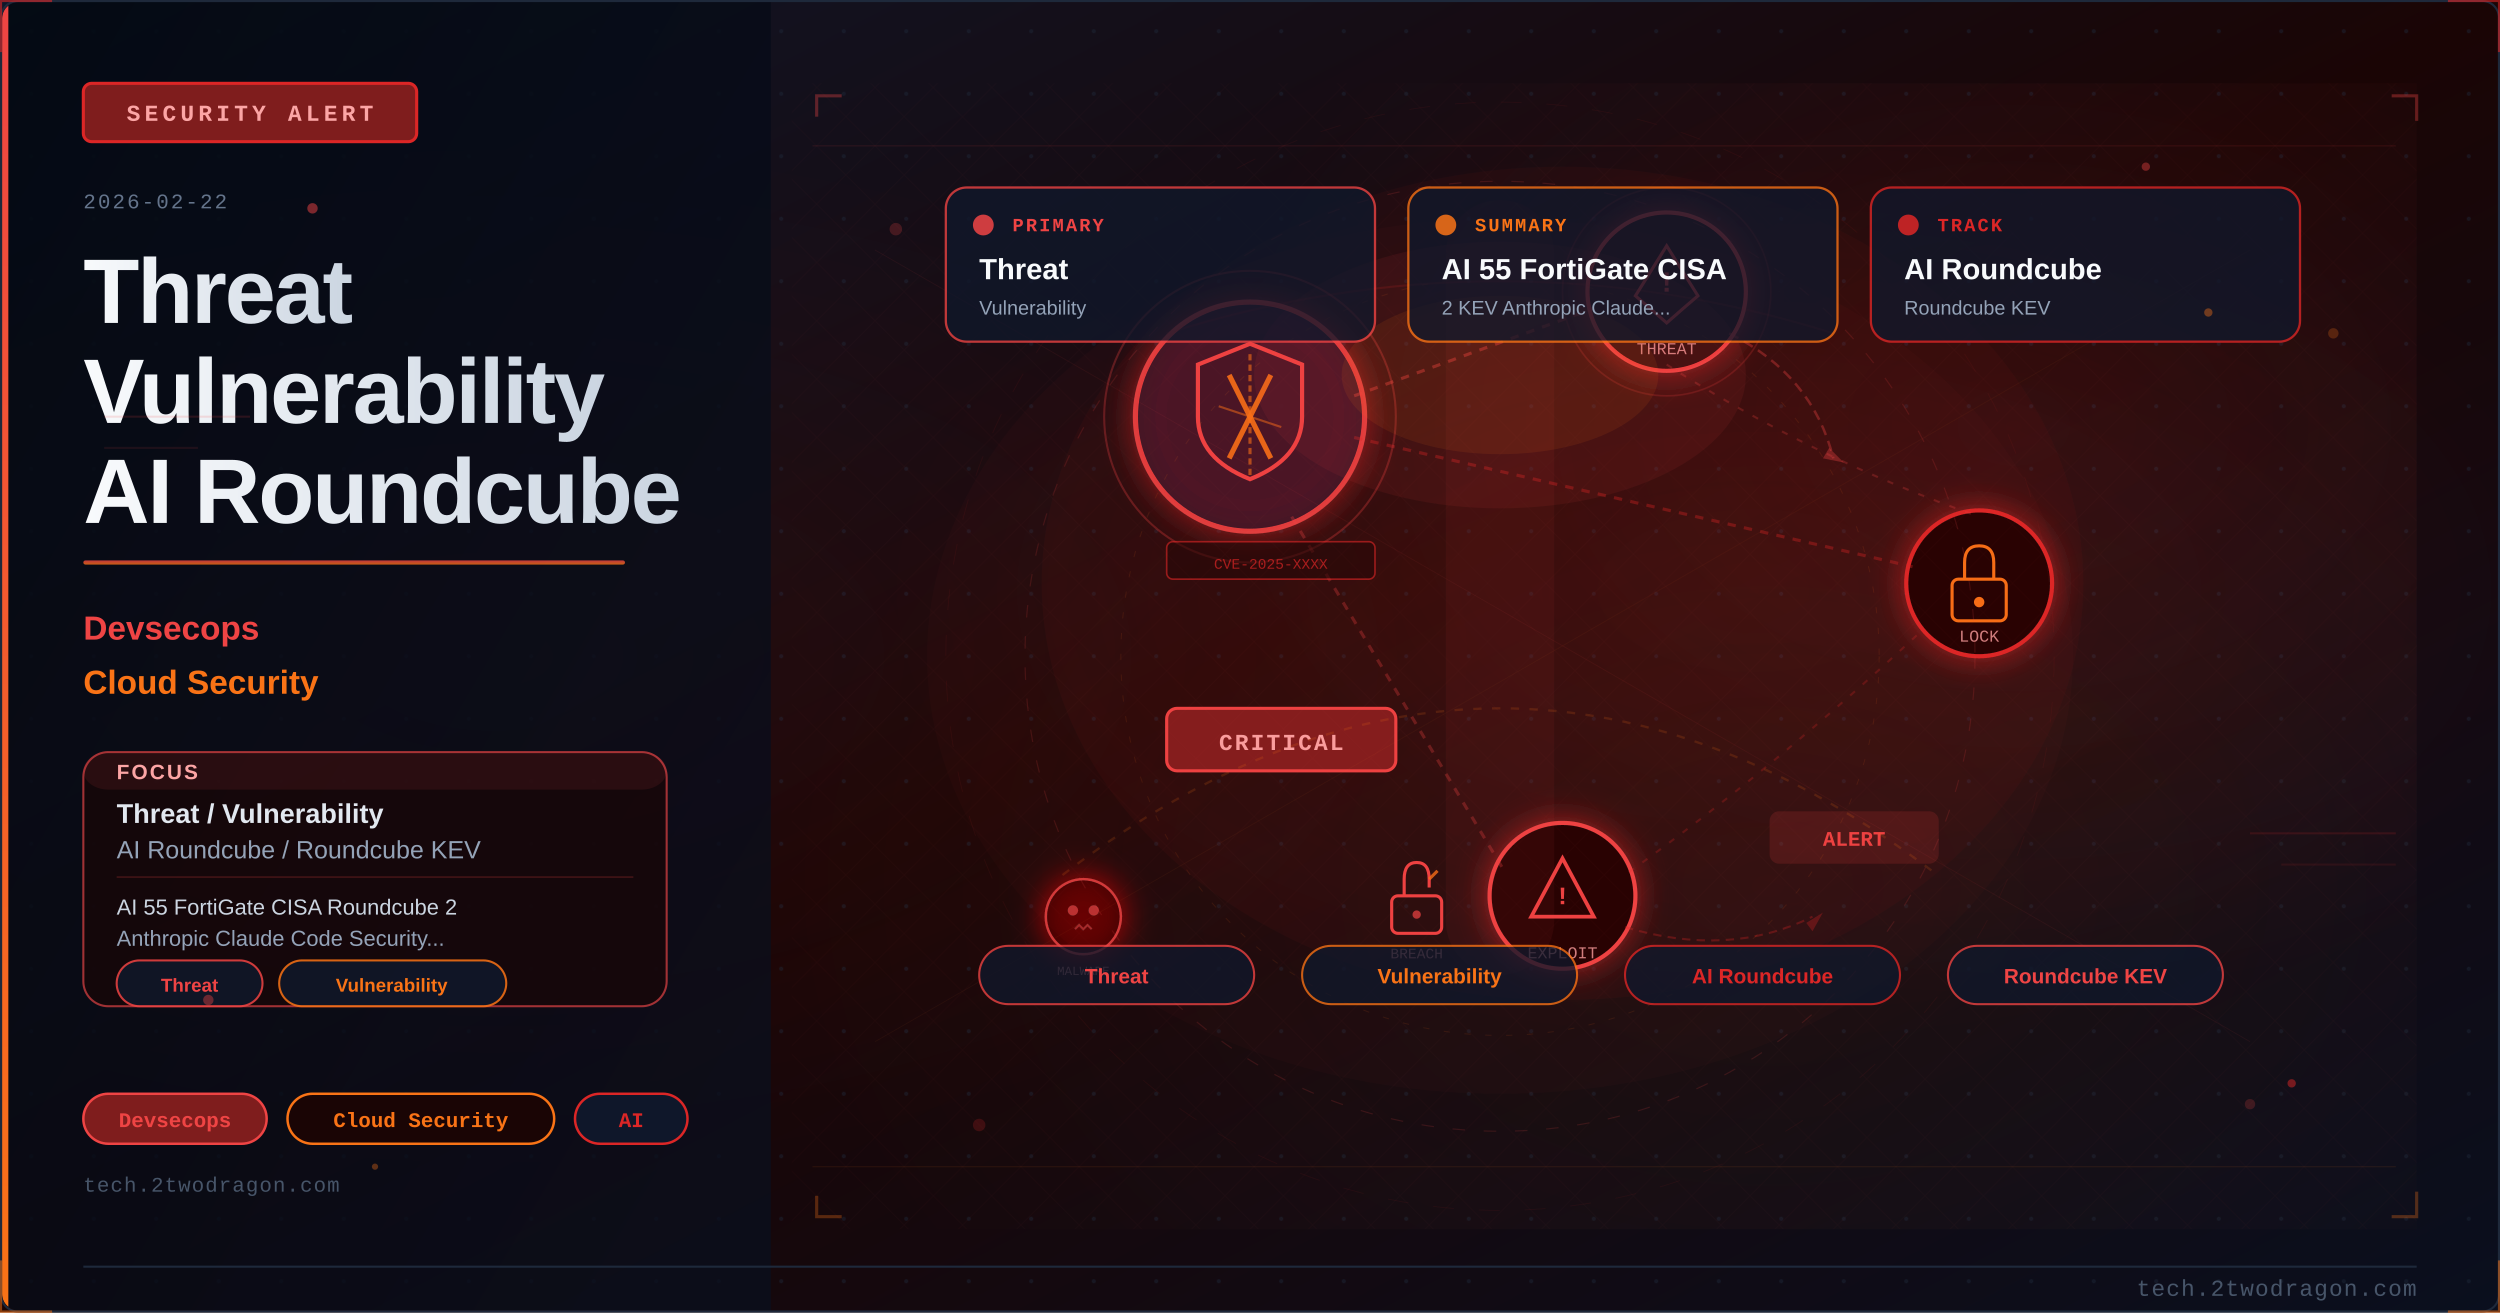
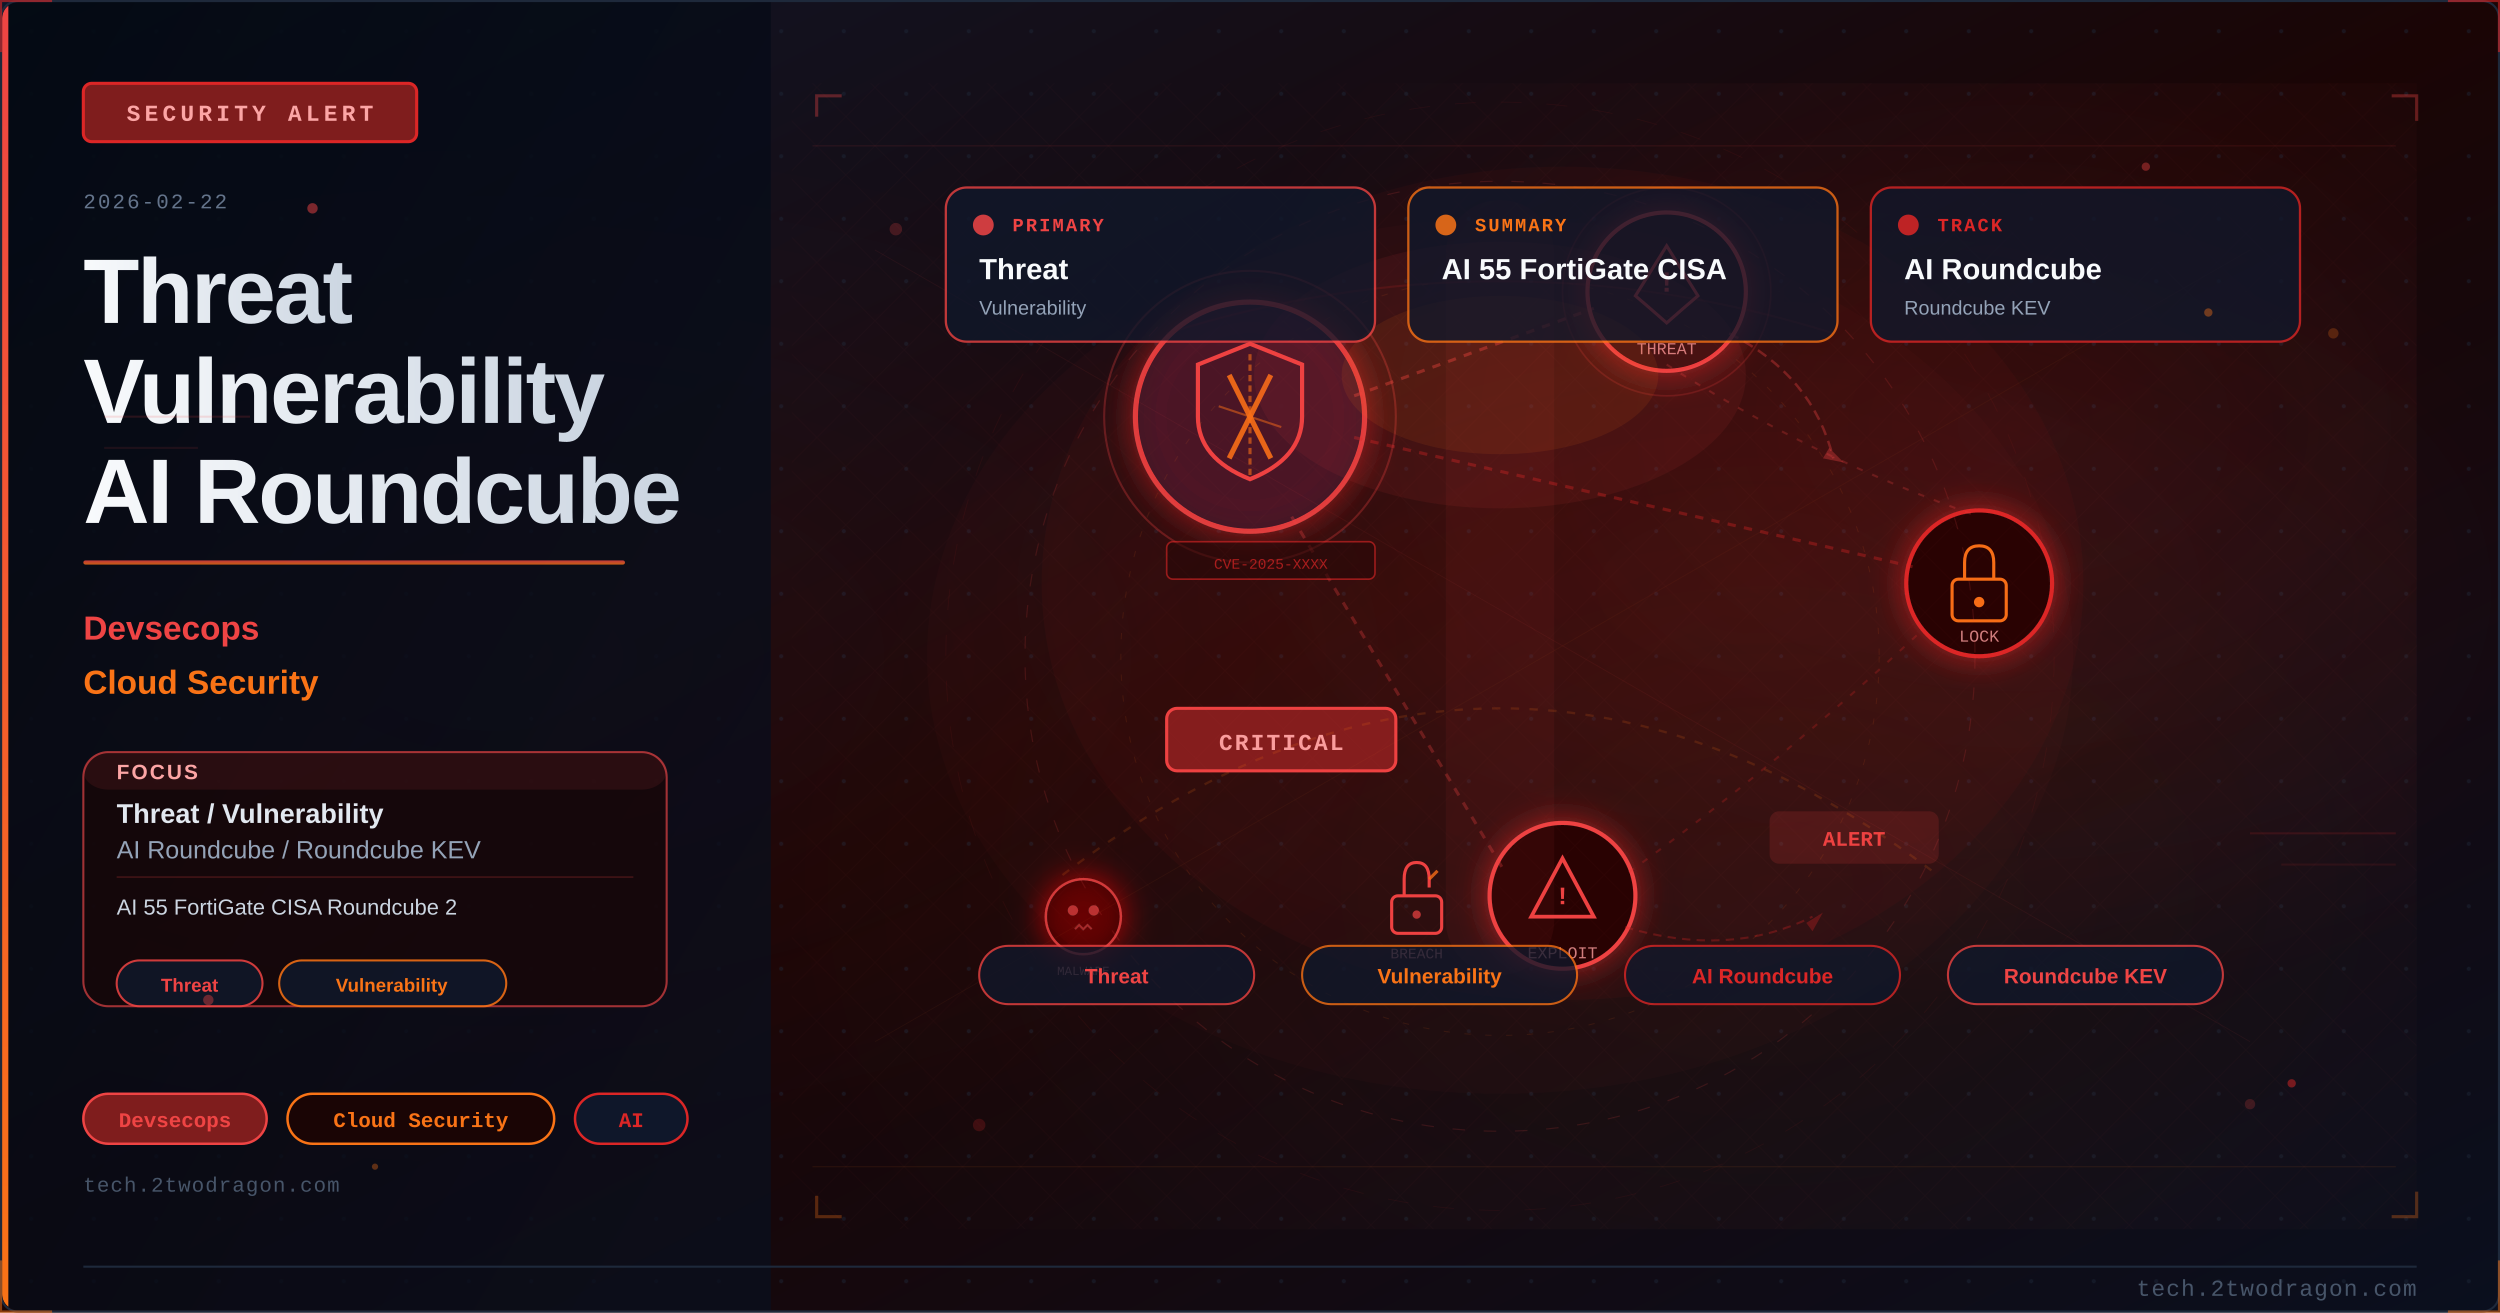
<svg xmlns="http://www.w3.org/2000/svg" viewBox="0 0 1200 630" width="1200" height="630">
  <defs>
    <linearGradient id="ue8913cbg" x1="0%" y1="0%" x2="100%" y2="100%">
      <stop offset="0%" style="stop-color:#0f172a" />
      <stop offset="50%" style="stop-color:#1a0505" />
      <stop offset="100%" style="stop-color:#0a0f1e" />
    </linearGradient>
    <linearGradient id="ue8913caccent" x1="0%" y1="0%" x2="0%" y2="100%">
      <stop offset="0%" style="stop-color:#ef4444" />
      <stop offset="100%" style="stop-color:#f97316" />
    </linearGradient>
    <linearGradient id="ue8913ctitle" x1="0%" y1="0%" x2="100%" y2="0%">
      <stop offset="0%" style="stop-color:#f8fafc" />
      <stop offset="100%" style="stop-color:#cbd5e1" />
    </linearGradient>
    <linearGradient id="ue8913cpanel" x1="0%" y1="0%" x2="100%" y2="100%">
      <stop offset="0%" style="stop-color:#020810;stop-opacity:0.85" />
      <stop offset="100%" style="stop-color:#0a0f1e;stop-opacity:0.75" />
    </linearGradient>
    <radialGradient id="ue8913cambientL" cx="20%" cy="50%" r="40%">
      <stop offset="0%" style="stop-color:#ef4444;stop-opacity:0.06" />
      <stop offset="100%" style="stop-color:#ef4444;stop-opacity:0" />
    </radialGradient>
    <radialGradient id="ue8913cambientR" cx="70%" cy="45%" r="35%">
      <stop offset="0%" style="stop-color:#dc2626;stop-opacity:0.08" />
      <stop offset="100%" style="stop-color:#dc2626;stop-opacity:0" />
    </radialGradient>
    <filter id="ue8913cglow" x="-100%" y="-100%" width="300%" height="300%">
      <feDropShadow dx="0" dy="0" stdDeviation="8" flood-color="#dc2626" flood-opacity="0.7" />
    </filter>
    <filter id="ue8913cblur" x="-50%" y="-50%" width="200%" height="200%">
      <feGaussianBlur stdDeviation="12" />
    </filter>
    <filter id="ue8913ctextglow" x="-20%" y="-20%" width="140%" height="140%">
      <feDropShadow dx="0" dy="0" stdDeviation="4" flood-color="#ef4444" flood-opacity="0.5" />
    </filter>
    <filter id="ue8913cfxGlow" x="-50%" y="-50%" width="200%" height="200%">
      <feGaussianBlur stdDeviation="6" result="b" />
      <feColorMatrix in="b" type="matrix" values="1.2 0.4 0 0 0 0.5 0.6 0 0 0 0 0 0 0 0 0 0 0 0.85 0" result="g" />
      <feMerge>
        <feMergeNode in="g" />
        <feMergeNode in="SourceGraphic" />
      </feMerge>
    </filter>
    <filter id="ue8913cfxRed" x="-60%" y="-60%" width="220%" height="220%">
      <feGaussianBlur stdDeviation="8" result="b" />
      <feColorMatrix in="b" type="matrix" values="1.3 0 0 0 0.7 0 0 0 0 0 0 0 0 0 0 0 0 0 0.95 0" result="g" />
      <feMerge>
        <feMergeNode in="g" />
        <feMergeNode in="SourceGraphic" />
      </feMerge>
    </filter>
    <radialGradient id="ue8913csceneGlow1" cx="75%" cy="30%" r="50%">
      <stop offset="0%" stop-color="#ef4444" stop-opacity="0.15" />
      <stop offset="100%" stop-color="#ef4444" stop-opacity="0" />
    </radialGradient>
    <radialGradient id="ue8913csceneGlow2" cx="60%" cy="70%" r="60%">
      <stop offset="0%" stop-color="#f97316" stop-opacity="0.10" />
      <stop offset="100%" stop-color="#f97316" stop-opacity="0" />
    </radialGradient>
    <pattern id="ue8913cdots" x="0" y="0" width="30" height="30" patternUnits="userSpaceOnUse">
      <circle cx="15" cy="15" r="1" fill="#1e293b" opacity="0.7" />
    </pattern>
    <clipPath id="ue8913cclip">
      <rect x="1" y="1" width="1198" height="628" rx="8" ry="8" />
    </clipPath>
    <style>
      @keyframes ue8913cfloatUp { 0%{transform:translateY(0);opacity:0.9} 85%{opacity:0.5} 100%{transform:translateY(-80px);opacity:0} }
      @keyframes ue8913cpulse { 0%,100%{opacity:0.5} 50%{opacity:1} }
      @keyframes ue8913ccrackFx { 0%,100%{stroke-opacity:0.6} 50%{stroke-opacity:1} }
      @keyframes ue8913cglimmer { 0%{opacity:0.3} 50%{opacity:0.85} 100%{opacity:0.3} }
      @keyframes ue8913cdash { to{stroke-dashoffset:-20} }
      @keyframes ue8913crotSpin { from{transform:rotate(0deg)} to{transform:rotate(360deg)} }
      .ue8913cfa { animation: ue8913cfloatUp 3.2s ease-in infinite; }
      .ue8913cfb { animation: ue8913cfloatUp 3.8s ease-in infinite; animation-delay:0.9s; }
      .ue8913cfc { animation: ue8913cfloatUp 2.9s ease-in infinite; animation-delay:1.7s; }
      .ue8913ccrack { animation: ue8913ccrackFx 1.9s ease-in-out infinite; }
      .ue8913cblink { animation: ue8913cpulse 2.2s ease-in-out infinite; }
    </style>
  </defs>
  <rect width="1200" height="630" fill="url(#ue8913cbg)" />
  <g clip-path="url(#ue8913cclip)">
    <rect width="1200" height="630" fill="url(#ue8913cdots)" opacity="0.6" />
    <rect width="1200" height="630" fill="url(#ue8913cambientL)" />
    <rect width="1200" height="630" fill="url(#ue8913cambientR)" />
    <rect x="0" y="0" width="370" height="630" fill="url(#ue8913cpanel)" />
    <rect x="0" y="0" width="4" height="630" fill="url(#ue8913caccent)" />
    <rect x="40" y="40" width="160" height="28" rx="4" fill="#7f1d1d" stroke="#dc2626" stroke-width="1.5" />
    <text x="120" y="58" font-family="Courier New, monospace" font-size="11" fill="#fca5a5" text-anchor="middle" letter-spacing="2" font-weight="bold">SECURITY ALERT</text>
    <text x="40" y="100" font-family="Courier New, monospace" font-size="10" fill="#64748b" letter-spacing="1">2026-02-22</text>
    <text x="40" y="155" font-family="Segoe UI, Arial, sans-serif" font-size="44" fill="url(#ue8913ctitle)" font-weight="700" letter-spacing="-1">Threat</text>
    <text x="40" y="203" font-family="Segoe UI, Arial, sans-serif" font-size="44" fill="url(#ue8913ctitle)" font-weight="700" letter-spacing="-1">Vulnerability</text>
    <text x="40" y="251" font-family="Segoe UI, Arial, sans-serif" font-size="44" fill="url(#ue8913ctitle)" font-weight="700" letter-spacing="-1">AI Roundcube</text>
    <rect x="40" y="269" width="260" height="2" rx="1" fill="url(#ue8913caccent)" opacity="0.8" />
    <text x="40" y="307" font-family="Segoe UI, Arial, sans-serif" font-size="16" fill="#ef4444" font-weight="600">Devsecops</text>
    <text x="40" y="333" font-family="Segoe UI, Arial, sans-serif" font-size="16" fill="#f97316" font-weight="600">Cloud Security</text>
    <rect x="40" y="361" width="280" height="122" rx="12" fill="#1a0505" stroke="#ef4444" stroke-width="1" opacity="0.66" />
    <rect x="40" y="361" width="280" height="18" rx="12" fill="#ef4444" opacity="0.10" />
    <text x="56" y="374" font-family="Segoe UI, Arial, sans-serif" font-size="10" fill="#fca5a5" font-weight="700" letter-spacing="1">FOCUS</text>
    <text x="56" y="395" font-family="Segoe UI, Arial, sans-serif" font-size="13" fill="#e2e8f0" font-weight="600">Threat / Vulnerability</text>
    <text x="56" y="412" font-family="Segoe UI, Arial, sans-serif" font-size="12" fill="#94a3b8">AI Roundcube / Roundcube KEV</text>
    <line x1="56" y1="421" x2="304" y2="421" stroke="#ef4444" stroke-width="0.8" opacity="0.20" />
    <text x="56" y="439" font-family="Segoe UI, Arial, sans-serif" font-size="10.5" fill="#cbd5e1">AI 55 FortiGate CISA Roundcube 2</text>
-     <text x="56" y="454" font-family="Segoe UI, Arial, sans-serif" font-size="10.5" fill="#94a3b8">Anthropic Claude Code Security...</text>
    <rect x="56" y="461" width="70" height="22" rx="11" fill="#0f172a" stroke="#ef4444" stroke-width="1" opacity="0.85" />
    <text x="91" y="476" font-family="Segoe UI, Arial, sans-serif" font-size="9" fill="#ef4444" text-anchor="middle" font-weight="600">Threat</text>
    <rect x="134" y="461" width="109" height="22" rx="11" fill="#0f172a" stroke="#f97316" stroke-width="1" opacity="0.85" />
    <text x="188" y="476" font-family="Segoe UI, Arial, sans-serif" font-size="9" fill="#f97316" text-anchor="middle" font-weight="600">Vulnerability</text>
    <rect x="40" y="525" width="88" height="24" rx="12" fill="#7f1d1d" stroke="#ef4444" stroke-width="1.2" />
    <text x="84" y="541" font-family="Courier New, monospace" font-size="10" fill="#ef4444" text-anchor="middle" font-weight="bold">Devsecops</text>
    <rect x="138" y="525" width="128" height="24" rx="12" fill="#1a0505" stroke="#f97316" stroke-width="1.2" />
    <text x="202" y="541" font-family="Courier New, monospace" font-size="10" fill="#f97316" text-anchor="middle" font-weight="bold">Cloud Security</text>
    <rect x="276" y="525" width="54" height="24" rx="12" fill="#0f172a" stroke="#dc2626" stroke-width="1.2" />
    <text x="303" y="541" font-family="Courier New, monospace" font-size="10" fill="#dc2626" text-anchor="middle" font-weight="bold">AI</text>
    <text x="40" y="572" font-family="Courier New, monospace" font-size="10" fill="#475569" letter-spacing="0.5">tech.2twodragon.com</text>
    <rect x="380" y="40" width="780" height="550" fill="url(#ue8913csceneGlow1)" opacity="0.6" />
    <rect x="380" y="40" width="780" height="550" fill="url(#ue8913csceneGlow2)" opacity="0.5" />
    <g filter="url(#ue8913cglow)">
      <circle cx="600" cy="200" r="55" fill="#0f172a" stroke="#ef4444" stroke-width="2.5" opacity="0.9" />
      <circle cx="600" cy="200" r="55" fill="#dc2626" opacity="0.08" />
    </g>
    <path d="M600 165 L625 175 L625 200 Q625 220 600 230 Q575 220 575 200 L575 175 Z" fill="none" stroke="#ef4444" stroke-width="2" />
    <line x1="590" y1="180" x2="610" y2="220" stroke="#f97316" stroke-width="2.5" opacity="0.9" />
    <line x1="610" y1="180" x2="590" y2="220" stroke="#f97316" stroke-width="2.5" opacity="0.9" />
    <g filter="url(#ue8913cglow)">
      <circle cx="800" cy="140" r="38" fill="#1a0505" stroke="#ef4444" stroke-width="2" />
      <circle cx="800" cy="140" r="38" fill="#dc2626" opacity="0.1" />
    </g>
    <polygon points="800,118 815,142 808,148 800,155 792,148 785,142" fill="none" stroke="#ef4444" stroke-width="1.5" />
    <text x="800" y="140" font-family="Courier New, monospace" font-size="14" fill="#ef4444" text-anchor="middle" font-weight="bold">!</text>
    <text x="800" y="170" font-family="Courier New, monospace" font-size="8" fill="#fca5a5" text-anchor="middle" opacity="0.8">THREAT</text>
    <g filter="url(#ue8913cglow)">
      <circle cx="950" cy="280" r="35" fill="#1a0505" stroke="#dc2626" stroke-width="2" />
    </g>
    <rect x="937" y="278" width="26" height="20" rx="3" fill="none" stroke="#f97316" stroke-width="1.5" />
    <path d="M943 278 L943 270 Q943 262 950 262 Q957 262 957 270 L957 278" fill="none" stroke="#f97316" stroke-width="1.5" />
    <circle cx="950" cy="289" r="2.5" fill="#f97316" />
    <text x="950" y="308" font-family="Courier New, monospace" font-size="8" fill="#fca5a5" text-anchor="middle" opacity="0.8">LOCK</text>
    <g filter="url(#ue8913cglow)">
      <circle cx="750" cy="430" r="35" fill="#1a0505" stroke="#ef4444" stroke-width="2" />
    </g>
    <polygon points="750,412 765,440 735,440" fill="none" stroke="#ef4444" stroke-width="1.8" />
    <text x="750" y="434" font-family="Courier New, monospace" font-size="12" fill="#ef4444" text-anchor="middle" font-weight="bold">!</text>
    <text x="750" y="460" font-family="Courier New, monospace" font-size="8" fill="#fca5a5" text-anchor="middle" opacity="0.8">EXPLOIT</text>
    <line x1="650" y1="190" x2="765" y2="148" stroke="#ef4444" stroke-width="1.5" opacity="0.4" stroke-dasharray="4 4" style="animation: ue8913cdash 2s linear infinite" />
    <line x1="650" y1="210" x2="918" y2="272" stroke="#dc2626" stroke-width="1.5" opacity="0.35" stroke-dasharray="4 4" />
    <line x1="620" y1="248" x2="722" y2="418" stroke="#ef4444" stroke-width="1.5" opacity="0.3" stroke-dasharray="4 4" />
    <path d="M 800 175 Q 870 220 950 248" fill="none" stroke="#ef4444" stroke-width="1" opacity="0.25" stroke-dasharray="3 5" />
    <path d="M 920 305 Q 850 370 780 420" fill="none" stroke="#dc2626" stroke-width="1" opacity="0.25" stroke-dasharray="3 5" />
    <rect x="560" y="340" width="110" height="30" rx="5" fill="#7f1d1d" stroke="#ef4444" stroke-width="1.5" />
    <text x="615" y="360" font-family="Courier New, monospace" font-size="11" fill="#fca5a5" text-anchor="middle" font-weight="bold" letter-spacing="1">CRITICAL</text>
    <circle cx="600" cy="200" r="70" fill="none" stroke="#ef4444" stroke-width="1" opacity="0.3" style="animation: ue8913cpulse 3s ease-in-out infinite" />
    <circle cx="800" cy="140" r="50" fill="none" stroke="#ef4444" stroke-width="0.8" opacity="0.2" style="animation: ue8913cpulse 4s ease-in-out infinite" />
    <path d="M600 170 L600 230" stroke="#f97316" stroke-width="1.5" opacity="0.6" stroke-dasharray="3 2" />
    <path d="M585 195 L615 205" stroke="#f97316" stroke-width="1" opacity="0.5" />
    <g transform="translate(680,430)">
      <rect x="-12" y="0" width="24" height="18" rx="3" fill="none" stroke="#ef4444" stroke-width="1.5" />
      <path d="M-6 0 L-6 -8 Q-6 -16 0 -16 Q6 -16 6 -8 L6 -4" fill="none" stroke="#ef4444" stroke-width="1.5" />
      <line x1="6" y1="-8" x2="10" y2="-12" stroke="#f97316" stroke-width="1.5" opacity="0.8" />
      <circle cx="0" cy="9" r="2" fill="#ef4444" opacity="0.7" />
    </g>
    <text x="680" y="460" font-family="Courier New, monospace" font-size="7" fill="#fca5a5" text-anchor="middle" opacity="0.7">BREACH</text>
    <path d="M 830 160 Q 870 180 880 220" fill="none" stroke="#ef4444" stroke-width="1.2" opacity="0.35" stroke-dasharray="5 3" style="animation: ue8913cdash 2.5s linear infinite" />
    <polygon points="878,215 885,222 875,220" fill="#ef4444" opacity="0.35" />
    <path d="M 780 445 Q 830 460 870 440" fill="none" stroke="#dc2626" stroke-width="1" opacity="0.3" stroke-dasharray="4 3" />
    <polygon points="867,443 875,438 870,447" fill="#dc2626" opacity="0.3" />
    <g transform="translate(520,440)" filter="url(#ue8913cfxRed)">
      <circle cx="0" cy="0" r="18" fill="#1a0505" stroke="#ef4444" stroke-width="1.2" opacity="0.8" />
      <circle cx="-5" cy="-3" r="2.5" fill="#ef4444" opacity="0.7" />
      <circle cx="5" cy="-3" r="2.5" fill="#ef4444" opacity="0.7" />
      <path d="M-4 6 L-2 4 L0 6 L2 4 L4 6" fill="none" stroke="#ef4444" stroke-width="1" opacity="0.6" />
    </g>
    <text x="520" y="468" font-family="Courier New, monospace" font-size="6" fill="#fca5a5" text-anchor="middle" opacity="0.6">MALWARE</text>
    <rect x="850" y="390" width="80" height="24" rx="4" fill="#ef4444" opacity="0.15" stroke="#ef4444" stroke-width="1.2" />
    <text x="890" y="406" font-family="Courier New, monospace" font-size="10" fill="#ef4444" text-anchor="middle" font-weight="bold" class="ue8913cblink">ALERT</text>
    <rect x="560" y="260" width="100" height="18" rx="3" fill="#1a0505" stroke="#dc2626" stroke-width="0.8" opacity="0.6" />
    <text x="610" y="273" font-family="Courier New, monospace" font-size="7" fill="#dc2626" text-anchor="middle" opacity="0.7">CVE-2025-XXXX</text>
    <ellipse cx="750" cy="280" rx="250" ry="200" fill="#dc2626" opacity="0.04" />
    <defs>
      <pattern id="ue8913cmesh" x="0" y="0" width="28" height="28" patternUnits="userSpaceOnUse">
        <path d="M 0 14 L 14 0 L 28 14 L 14 28 Z" fill="none" stroke="#ef4444" stroke-width="0.35" opacity="0.12" />
      </pattern>
    </defs>
    <rect x="380" y="40" width="780" height="550" fill="url(#ue8913cmesh)" opacity="0.25" />
    <circle cx="720" cy="315" r="228" fill="none" stroke="#ef4444" stroke-width="0.55" stroke-dasharray="6 9" opacity="0.16" />
    <circle cx="720" cy="315" r="182" fill="none" stroke="#f97316" stroke-width="0.45" stroke-dasharray="3 7" opacity="0.11" />
    <circle cx="720" cy="315" r="266" fill="none" stroke="#dc2626" stroke-width="0.35" stroke-dasharray="10 12" opacity="0.08" />
    <line x1="390" y1="70" x2="1150" y2="70" stroke="#ef4444" stroke-width="0.6" opacity="0.10" />
    <line x1="390" y1="560" x2="1150" y2="560" stroke="#f97316" stroke-width="0.6" opacity="0.08" />
    <line x1="420" y1="120" x2="1080" y2="500" stroke="#ef4444" stroke-width="0.35" opacity="0.08" />
    <line x1="1080" y1="120" x2="420" y2="500" stroke="#f97316" stroke-width="0.35" opacity="0.06" />
    <polyline points="392,56 392,46 404,46" fill="none" stroke="#ef4444" stroke-width="1.5" opacity="0.35" />
    <polyline points="1148,46 1160,46 1160,58" fill="none" stroke="#ef4444" stroke-width="1.5" opacity="0.35" />
    <polyline points="392,574 392,584 404,584" fill="none" stroke="#f97316" stroke-width="1.5" opacity="0.30" />
    <polyline points="1148,584 1160,584 1160,572" fill="none" stroke="#f97316" stroke-width="1.5" opacity="0.30" />
    <ellipse cx="720" cy="315" rx="275" ry="210" fill="#dc2626" opacity="0.03" />
    <circle cx="430" cy="110" r="3" fill="#ef4444" opacity="0.22" />
    <circle cx="1120" cy="160" r="2.5" fill="#f97316" opacity="0.24" />
    <circle cx="470" cy="540" r="3" fill="#dc2626" opacity="0.20" />
    <circle cx="1080" cy="530" r="2.5" fill="#ef4444" opacity="0.20" />
    <rect x="694" y="96" width="52" height="372" rx="26" fill="#ef4444" opacity="0.06" />
    <ellipse cx="720" cy="180" rx="118" ry="64" fill="#ef4444" opacity="0.08" />
    <ellipse cx="720" cy="180" rx="76" ry="38" fill="#f97316" opacity="0.10" />
    <path d="M 510 420 Q 720 260 930 420" fill="none" stroke="#f97316" stroke-width="1.1" opacity="0.16" stroke-dasharray="4 5" />
    <path d="M 560 160 Q 720 110 880 160" fill="none" stroke="#dc2626" stroke-width="1" opacity="0.15" />
    <rect x="454" y="90" width="206" height="74" rx="10" fill="#0f172a" stroke="#ef4444" stroke-width="1.1" opacity="0.78" />
    <circle cx="472" cy="108" r="5" fill="#ef4444" opacity="0.85" />
    <text x="486" y="111" font-family="Courier New, monospace" font-size="9" fill="#ef4444" font-weight="700" letter-spacing="1">PRIMARY</text>
    <text x="470" y="134" font-family="Segoe UI, Arial, sans-serif" font-size="14" fill="#f8fafc" font-weight="700">Threat</text>
    <text x="470" y="151" font-family="Segoe UI, Arial, sans-serif" font-size="9.5" fill="#94a3b8">Vulnerability</text>
    <rect x="676" y="90" width="206" height="74" rx="10" fill="#0f172a" stroke="#f97316" stroke-width="1.1" opacity="0.78" />
    <circle cx="694" cy="108" r="5" fill="#f97316" opacity="0.85" />
    <text x="708" y="111" font-family="Courier New, monospace" font-size="9" fill="#f97316" font-weight="700" letter-spacing="1">SUMMARY</text>
    <text x="692" y="134" font-family="Segoe UI, Arial, sans-serif" font-size="14" fill="#f8fafc" font-weight="700">AI 55 FortiGate CISA</text>
-     <text x="692" y="151" font-family="Segoe UI, Arial, sans-serif" font-size="9.5" fill="#94a3b8">2 KEV Anthropic Claude...</text>
    <rect x="898" y="90" width="206" height="74" rx="10" fill="#0f172a" stroke="#dc2626" stroke-width="1.1" opacity="0.78" />
    <circle cx="916" cy="108" r="5" fill="#dc2626" opacity="0.85" />
    <text x="930" y="111" font-family="Courier New, monospace" font-size="9" fill="#dc2626" font-weight="700" letter-spacing="1">TRACK</text>
    <text x="914" y="134" font-family="Segoe UI, Arial, sans-serif" font-size="14" fill="#f8fafc" font-weight="700">AI Roundcube</text>
    <text x="914" y="151" font-family="Segoe UI, Arial, sans-serif" font-size="9.5" fill="#94a3b8">Roundcube KEV</text>
    <rect x="470" y="454" width="132" height="28" rx="14" fill="#0f172a" stroke="#ef4444" stroke-width="1" opacity="0.78" />
    <text x="536" y="472" font-family="Segoe UI, Arial, sans-serif" font-size="10" fill="#ef4444" text-anchor="middle" font-weight="700">Threat</text>
    <rect x="625" y="454" width="132" height="28" rx="14" fill="#0f172a" stroke="#f97316" stroke-width="1" opacity="0.78" />
    <text x="691" y="472" font-family="Segoe UI, Arial, sans-serif" font-size="10" fill="#f97316" text-anchor="middle" font-weight="700">Vulnerability</text>
    <rect x="780" y="454" width="132" height="28" rx="14" fill="#0f172a" stroke="#dc2626" stroke-width="1" opacity="0.78" />
    <text x="846" y="472" font-family="Segoe UI, Arial, sans-serif" font-size="10" fill="#dc2626" text-anchor="middle" font-weight="700">AI Roundcube</text>
    <rect x="935" y="454" width="132" height="28" rx="14" fill="#0f172a" stroke="#ef4444" stroke-width="1" opacity="0.78" />
    <text x="1001" y="472" font-family="Segoe UI, Arial, sans-serif" font-size="10" fill="#ef4444" text-anchor="middle" font-weight="700">Roundcube KEV</text>
    <circle cx="150" cy="100" r="2.5" fill="#ef4444" opacity="0.5">
      <animate attributeName="opacity" values="0.5;0.15;0.5" dur="3.0s" repeatCount="indefinite" />
    </circle>
    <circle cx="1060" cy="150" r="2.0" fill="#f97316" opacity="0.4">
      <animate attributeName="opacity" values="0.4;0.12;0.4" dur="2.8s" repeatCount="indefinite" />
    </circle>
    <circle cx="100" cy="480" r="2.5" fill="#ef4444" opacity="0.4">
      <animate attributeName="opacity" values="0.4;0.12;0.4" dur="3.5s" repeatCount="indefinite" />
    </circle>
    <circle cx="1100" cy="520" r="2.0" fill="#dc2626" opacity="0.5">
      <animate attributeName="opacity" values="0.5;0.15;0.5" dur="4.0s" repeatCount="indefinite" />
    </circle>
    <circle cx="180" cy="560" r="1.5" fill="#f97316" opacity="0.35">
      <animate attributeName="opacity" values="0.35;0.10;0.35" dur="3.2s" repeatCount="indefinite" />
    </circle>
    <circle cx="1030" cy="80" r="2.0" fill="#ef4444" opacity="0.4">
      <animate attributeName="opacity" values="0.4;0.12;0.4" dur="2.5s" repeatCount="indefinite" />
    </circle>
    <line x1="50" y1="200" x2="120" y2="200" stroke="#ef4444" stroke-width="1" opacity="0.15" />
    <line x1="50" y1="215" x2="95" y2="215" stroke="#ef4444" stroke-width="1" opacity="0.1" />
    <line x1="1080" y1="400" x2="1150" y2="400" stroke="#dc2626" stroke-width="1" opacity="0.15" />
    <line x1="1095" y1="415" x2="1150" y2="415" stroke="#dc2626" stroke-width="1" opacity="0.1" />
    <rect width="1200" height="2" x="0" y="0" fill="#ef4444" opacity="0">
      <animate attributeName="y" values="-2;632" dur="6s" repeatCount="indefinite" />
      <animate attributeName="opacity" values="0;0.03;0.03;0" dur="6s" repeatCount="indefinite" keyTimes="0;0.1;0.9;1" />
    </rect>
  </g>
  <line x1="40" y1="608" x2="1160" y2="608" stroke="#1e293b" stroke-width="1" />
  <text x="1160" y="622" font-family="Courier New, monospace" font-size="11" fill="#475569" text-anchor="end" letter-spacing="0.5">tech.2twodragon.com</text>
  <rect x="0.5" y="0.5" width="1199" height="629" rx="8" ry="8" fill="none" stroke="#1e293b" stroke-width="1" />
  <polyline points="0,25 0,0 25,0" fill="none" stroke="#dc2626" stroke-width="2" opacity="0.6" />
  <polyline points="1175,0 1200,0 1200,25" fill="none" stroke="#dc2626" stroke-width="2" opacity="0.6" />
  <polyline points="0,605 0,630 25,630" fill="none" stroke="#f97316" stroke-width="2" opacity="0.5" />
  <polyline points="1175,630 1200,630 1200,605" fill="none" stroke="#f97316" stroke-width="2" opacity="0.5" />
</svg>
